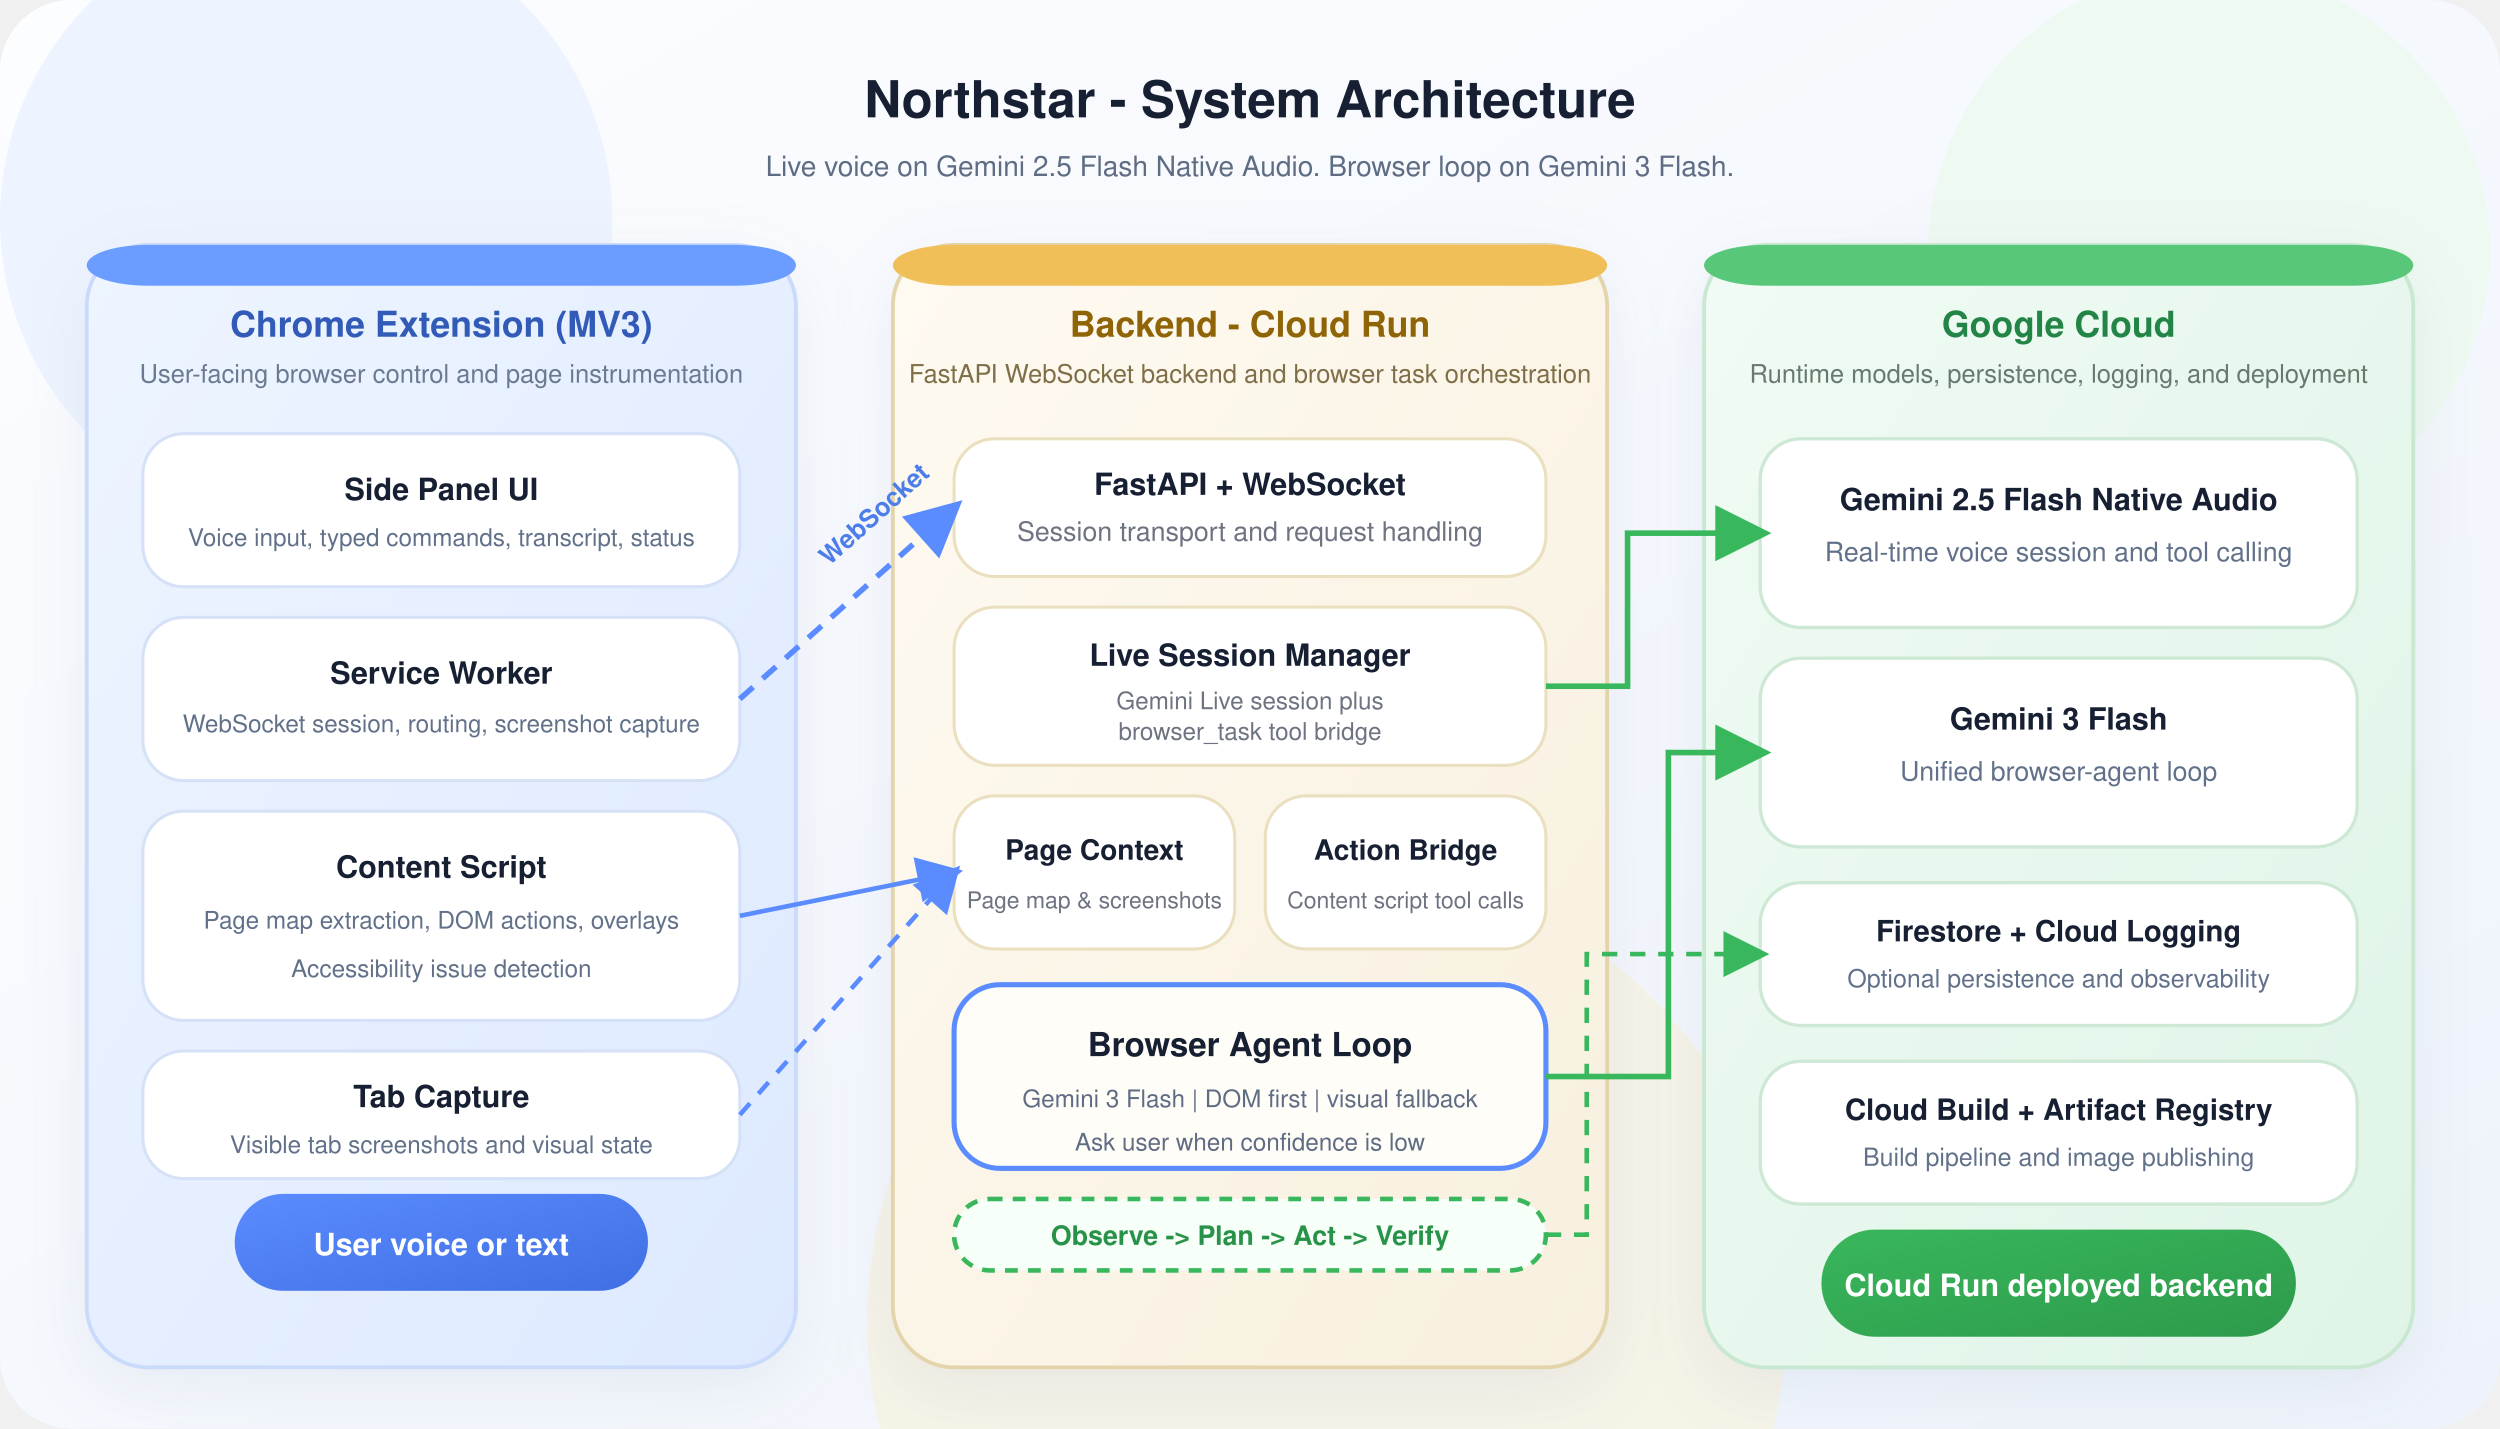
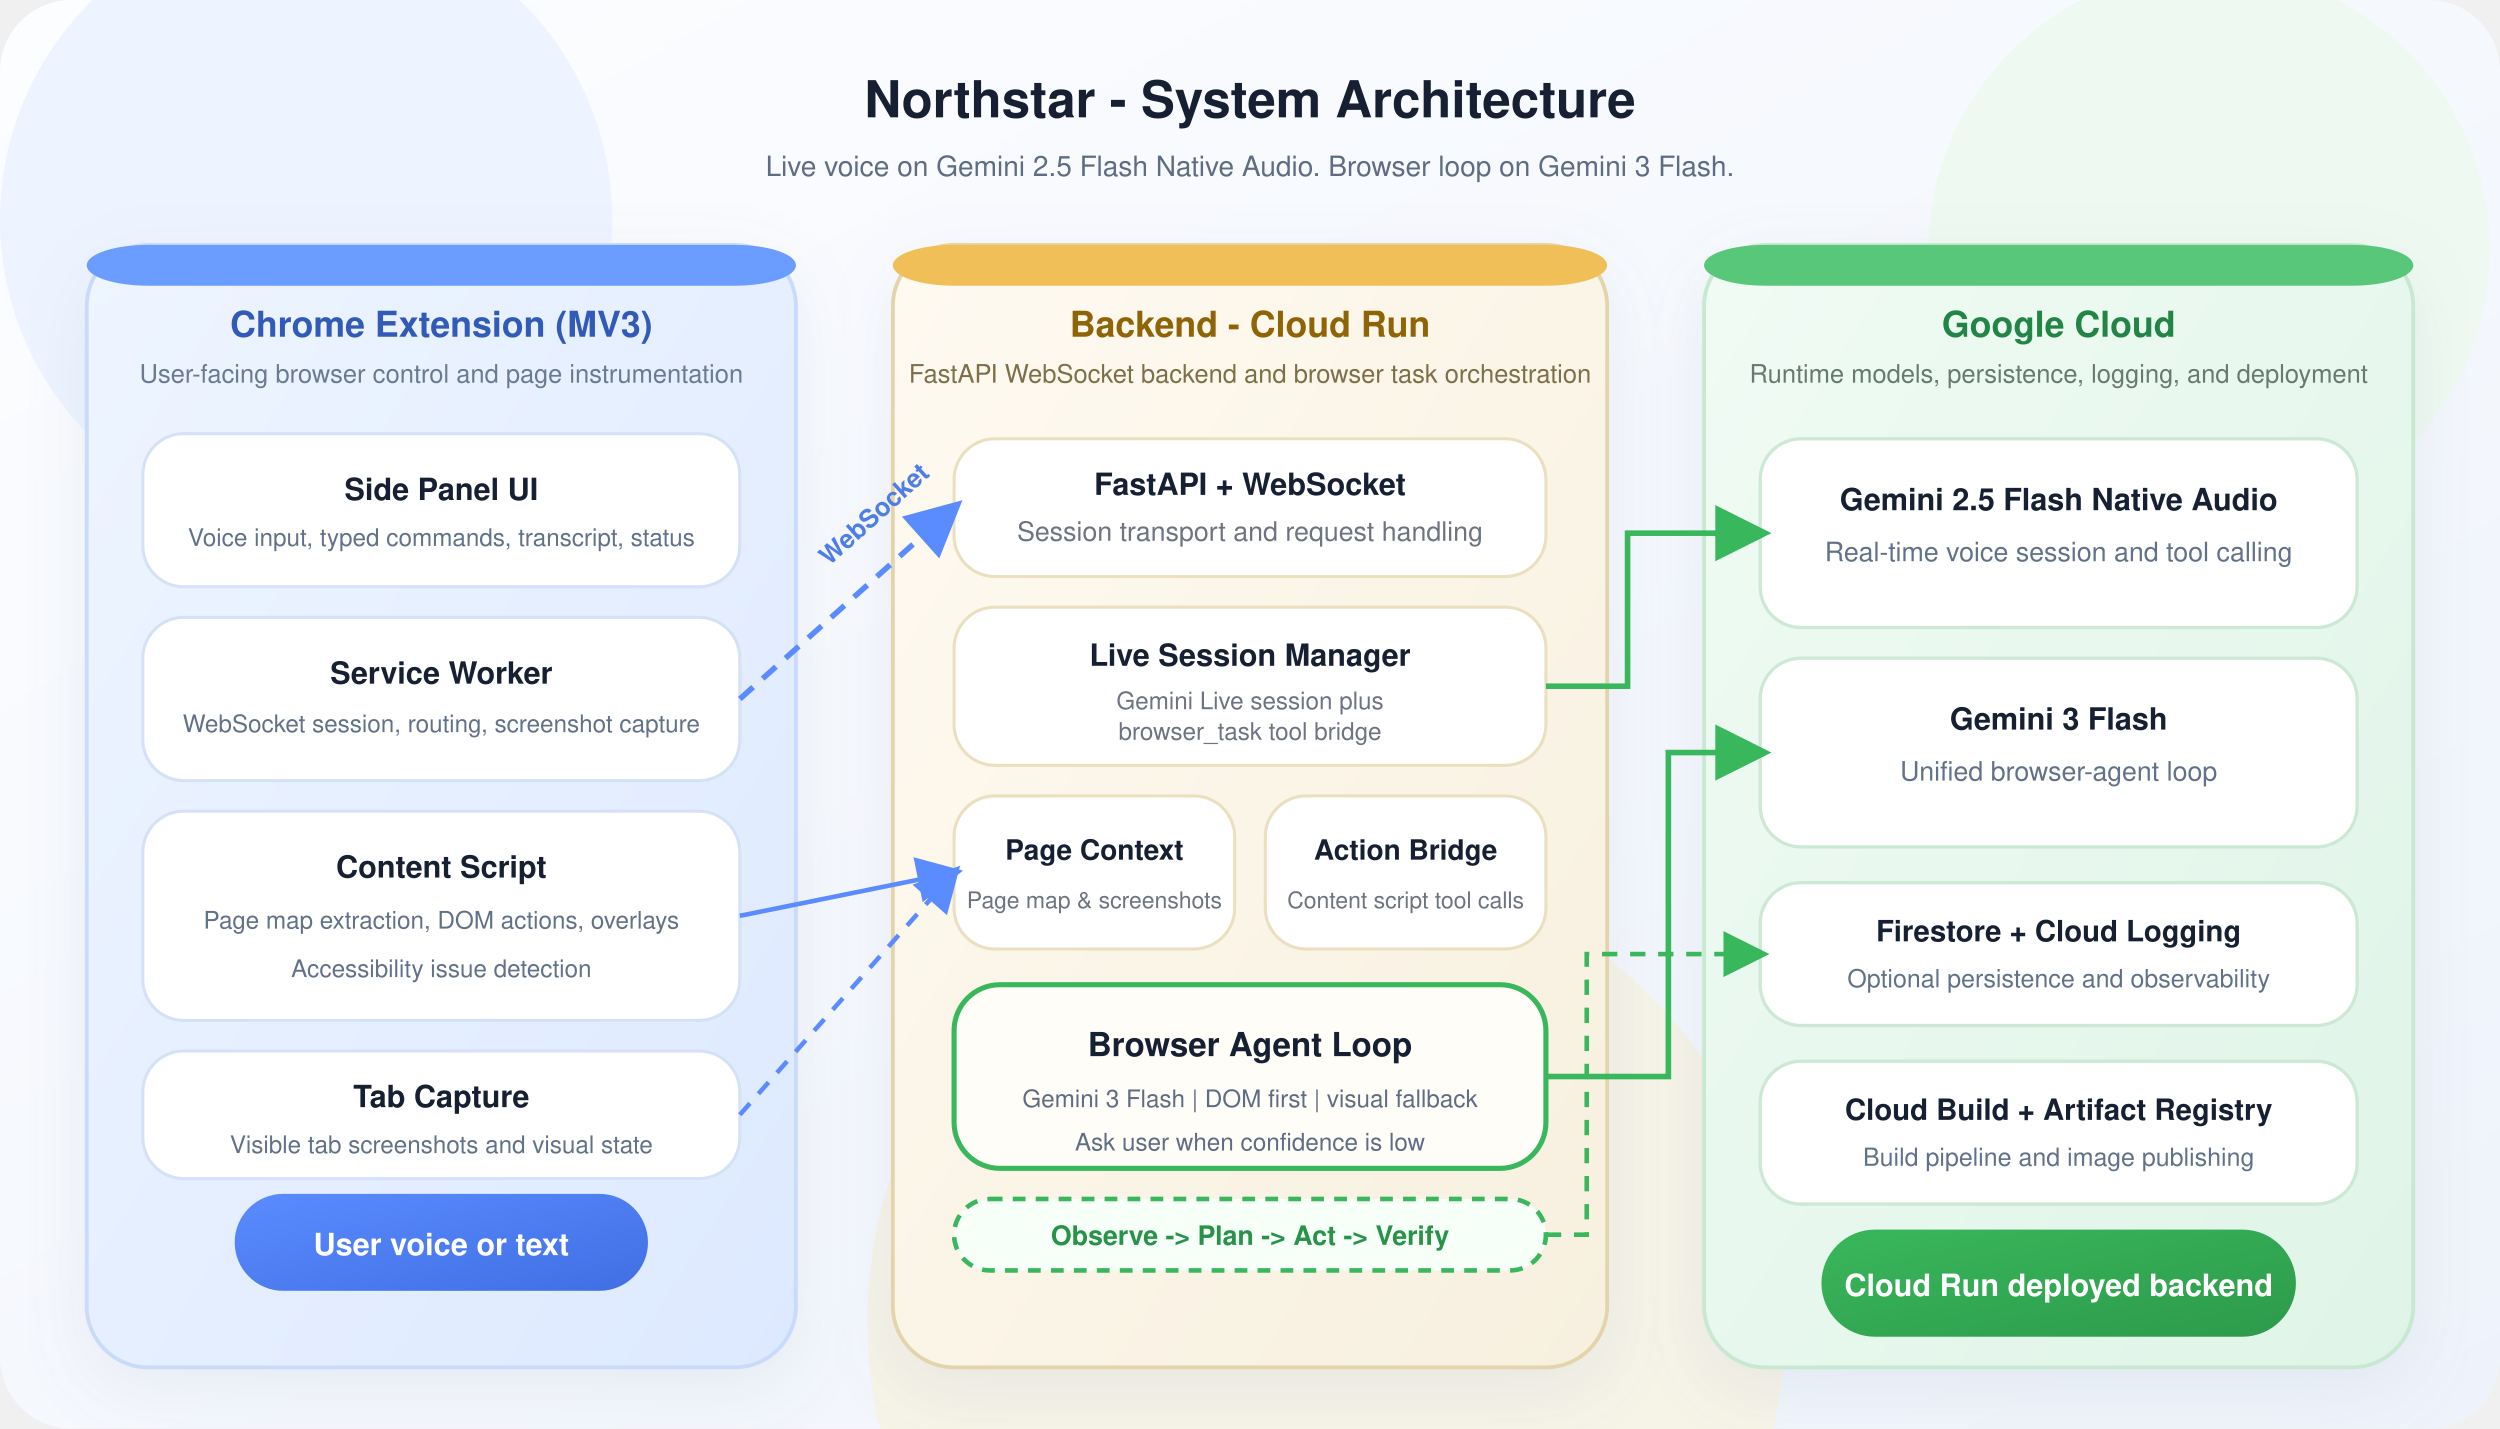
<svg xmlns="http://www.w3.org/2000/svg" width="1960" height="1120" viewBox="0 0 980 560" font-family="'Avenir Next', 'Helvetica Neue', Helvetica, Arial, sans-serif">
  <defs>
    <linearGradient id="pageBg" x1="0" y1="0" x2="1" y2="1">
      <stop offset="0%" stop-color="#fcfdff" />
      <stop offset="100%" stop-color="#eef3fb" />
    </linearGradient>
    <linearGradient id="panelBlue" x1="0" y1="0" x2="1" y2="1">
      <stop offset="0%" stop-color="#eef5ff" />
      <stop offset="100%" stop-color="#dde9ff" />
    </linearGradient>
    <linearGradient id="panelSand" x1="0" y1="0" x2="1" y2="1">
      <stop offset="0%" stop-color="#fffaf1" />
      <stop offset="100%" stop-color="#f7f0df" />
    </linearGradient>
    <linearGradient id="panelGreen" x1="0" y1="0" x2="1" y2="1">
      <stop offset="0%" stop-color="#f0fbf4" />
      <stop offset="100%" stop-color="#dff4e7" />
    </linearGradient>
    <linearGradient id="actionBlue" x1="0" y1="0" x2="1" y2="1">
      <stop offset="0%" stop-color="#5b8cff" />
      <stop offset="100%" stop-color="#3f6fe2" />
    </linearGradient>
    <linearGradient id="actionGreen" x1="0" y1="0" x2="1" y2="1">
      <stop offset="0%" stop-color="#39b75c" />
      <stop offset="100%" stop-color="#2d9a4b" />
    </linearGradient>
    <filter id="softShadow" x="-8%" y="-8%" width="116%" height="116%">
      <feDropShadow dx="0" dy="8" stdDeviation="12" flood-color="#8a9ab5" flood-opacity="0.14" />
    </filter>
    <marker id="arrowBlue" markerWidth="10" markerHeight="10" refX="8" refY="5" orient="auto">
      <path d="M0,0 L10,5 L0,10 z" fill="#5b8cff" />
    </marker>
    <marker id="arrowGreen" markerWidth="10" markerHeight="10" refX="8" refY="5" orient="auto">
      <path d="M0,0 L10,5 L0,10 z" fill="#39b75c" />
    </marker>
  </defs>
  <rect width="980" height="560" rx="28" fill="url(#pageBg)" />
  <circle cx="120" cy="86" r="120" fill="#edf4ff" />
  <circle cx="866" cy="98" r="110" fill="#eef9f1" />
  <circle cx="520" cy="518" r="180" fill="#f6f3e7" />
  <text x="490" y="46" text-anchor="middle" fill="#172033" font-size="20" font-weight="700">Northstar - System Architecture</text>
  <text x="490" y="69" text-anchor="middle" fill="#5e6c84" font-size="11">Live voice on Gemini 2.5 Flash Native Audio. Browser loop on Gemini 3 Flash.</text>
  <rect x="34" y="96" width="278" height="440" rx="24" fill="url(#panelBlue)" stroke="#c9dafb" stroke-width="1.5" filter="url(#softShadow)" />
  <rect x="34" y="96" width="278" height="16" rx="24" fill="#6b9cff" />
  <text x="173" y="132" text-anchor="middle" fill="#315bb7" font-size="14" font-weight="700">Chrome Extension (MV3)</text>
  <text x="173" y="150" text-anchor="middle" fill="#6a7a92" font-size="10">User-facing browser control and page instrumentation</text>
  <rect x="56" y="170" width="234" height="60" rx="16" fill="#ffffff" stroke="#d5e1f6" stroke-width="1.2" />
  <text x="173" y="196" text-anchor="middle" fill="#172033" font-size="12" font-weight="700">Side Panel UI</text>
  <text x="173" y="214" text-anchor="middle" fill="#62718a" font-size="9.5">Voice input, typed commands, transcript, status</text>
  <rect x="56" y="242" width="234" height="64" rx="16" fill="#ffffff" stroke="#d5e1f6" stroke-width="1.2" />
  <text x="173" y="268" text-anchor="middle" fill="#172033" font-size="12" font-weight="700">Service Worker</text>
  <text x="173" y="287" text-anchor="middle" fill="#62718a" font-size="9.5">WebSocket session, routing, screenshot capture</text>
  <rect x="56" y="318" width="234" height="82" rx="16" fill="#ffffff" stroke="#d5e1f6" stroke-width="1.2" />
  <text x="173" y="344" text-anchor="middle" fill="#172033" font-size="12" font-weight="700">Content Script</text>
  <text x="173" y="364" text-anchor="middle" fill="#62718a" font-size="9.5">Page map extraction, DOM actions, overlays</text>
  <text x="173" y="383" text-anchor="middle" fill="#62718a" font-size="9.5">Accessibility issue detection</text>
  <rect x="56" y="412" width="234" height="50" rx="16" fill="#ffffff" stroke="#d5e1f6" stroke-width="1.2" />
  <text x="173" y="434" text-anchor="middle" fill="#172033" font-size="12" font-weight="700">Tab Capture</text>
  <text x="173" y="452" text-anchor="middle" fill="#62718a" font-size="9.5">Visible tab screenshots and visual state</text>
  <rect x="92" y="468" width="162" height="38" rx="19" fill="url(#actionBlue)" />
  <text x="173" y="492" text-anchor="middle" fill="#ffffff" font-size="12" font-weight="700">User voice or text</text>
  <rect x="350" y="96" width="280" height="440" rx="24" fill="url(#panelSand)" stroke="#e3d4ac" stroke-width="1.5" filter="url(#softShadow)" />
  <rect x="350" y="96" width="280" height="16" rx="24" fill="#f0bf57" />
  <text x="490" y="132" text-anchor="middle" fill="#8f6406" font-size="14" font-weight="700">Backend - Cloud Run</text>
  <text x="490" y="150" text-anchor="middle" fill="#7f6f48" font-size="10">FastAPI WebSocket backend and browser task orchestration</text>
  <rect x="374" y="172" width="232" height="54" rx="16" fill="#ffffff" stroke="#eadfbe" stroke-width="1.2" />
  <text x="490" y="194" text-anchor="middle" fill="#172033" font-size="12" font-weight="700">FastAPI + WebSocket</text>
  <text x="490" y="212" text-anchor="middle" fill="#6d7380" font-size="10.5">Session transport and request handling</text>
  <rect x="374" y="238" width="232" height="62" rx="16" fill="#ffffff" stroke="#eadfbe" stroke-width="1.2" />
  <text x="490" y="261" text-anchor="middle" fill="#172033" font-size="12" font-weight="700">Live Session Manager</text>
  <text x="490" y="278" text-anchor="middle" fill="#6d7380" font-size="9.5">Gemini Live session plus</text>
  <text x="490" y="290" text-anchor="middle" fill="#6d7380" font-size="9.5">browser_task tool bridge</text>
  <rect x="374" y="312" width="110" height="60" rx="16" fill="#ffffff" stroke="#eadfbe" stroke-width="1.2" />
  <text x="429" y="337" text-anchor="middle" fill="#172033" font-size="11" font-weight="700">Page Context</text>
  <text x="429" y="356" text-anchor="middle" fill="#6d7380" font-size="9">Page map &amp; screenshots</text>
  <rect x="496" y="312" width="110" height="60" rx="16" fill="#ffffff" stroke="#eadfbe" stroke-width="1.2" />
  <text x="551" y="337" text-anchor="middle" fill="#172033" font-size="11" font-weight="700">Action Bridge</text>
  <text x="551" y="356" text-anchor="middle" fill="#6d7380" font-size="9">Content script tool calls</text>
-   <rect x="374" y="386" width="232" height="72" rx="18" fill="#fffdf7" stroke="#5b8cff" stroke-width="2" />
+   <rect x="374" y="386" width="232" height="72" rx="18" fill="#fffdf7" stroke="#39b75c" stroke-width="2" />
  <text x="490" y="414" text-anchor="middle" fill="#172033" font-size="13" font-weight="700">Browser Agent Loop</text>
  <text x="490" y="434" text-anchor="middle" fill="#5f6c84" font-size="9.5">Gemini 3 Flash | DOM first | visual fallback</text>
  <text x="490" y="451" text-anchor="middle" fill="#5f6c84" font-size="9.5">Ask user when confidence is low</text>
  <rect x="374" y="470" width="232" height="28" rx="14" fill="#f6fff8" stroke="#39b75c" stroke-width="1.8" stroke-dasharray="5,4" />
  <text x="490" y="488" text-anchor="middle" fill="#279248" font-size="10.5" font-weight="700">Observe -&gt; Plan -&gt; Act -&gt; Verify</text>
  <rect x="668" y="96" width="278" height="440" rx="24" fill="url(#panelGreen)" stroke="#c8e8d1" stroke-width="1.5" filter="url(#softShadow)" />
  <rect x="668" y="96" width="278" height="16" rx="24" fill="#58c779" />
  <text x="807" y="132" text-anchor="middle" fill="#228546" font-size="14" font-weight="700">Google Cloud</text>
  <text x="807" y="150" text-anchor="middle" fill="#687a70" font-size="10">Runtime models, persistence, logging, and deployment</text>
  <rect x="690" y="172" width="234" height="74" rx="16" fill="#ffffff" stroke="#cde8d4" stroke-width="1.3" />
  <text x="807" y="200" text-anchor="middle" fill="#172033" font-size="12" font-weight="700">Gemini 2.5 Flash Native Audio</text>
  <text x="807" y="220" text-anchor="middle" fill="#62718a" font-size="10.5">Real-time voice session and tool calling</text>
  <rect x="690" y="258" width="234" height="74" rx="16" fill="#ffffff" stroke="#cde8d4" stroke-width="1.3" />
  <text x="807" y="286" text-anchor="middle" fill="#172033" font-size="12" font-weight="700">Gemini 3 Flash</text>
  <text x="807" y="306" text-anchor="middle" fill="#62718a" font-size="10.5">Unified browser-agent loop</text>
  <rect x="690" y="346" width="234" height="56" rx="16" fill="#ffffff" stroke="#cde8d4" stroke-width="1.3" />
  <text x="807" y="369" text-anchor="middle" fill="#172033" font-size="11.5" font-weight="700">Firestore + Cloud Logging</text>
  <text x="807" y="387" text-anchor="middle" fill="#62718a" font-size="9.8">Optional persistence and observability</text>
  <rect x="690" y="416" width="234" height="56" rx="16" fill="#ffffff" stroke="#cde8d4" stroke-width="1.3" />
  <text x="807" y="439" text-anchor="middle" fill="#172033" font-size="11.5" font-weight="700">Cloud Build + Artifact Registry</text>
  <text x="807" y="457" text-anchor="middle" fill="#62718a" font-size="9.8">Build pipeline and image publishing</text>
  <rect x="714" y="482" width="186" height="42" rx="21" fill="url(#actionGreen)" />
  <text x="807" y="508" text-anchor="middle" fill="#ffffff" font-size="12" font-weight="700">Cloud Run deployed backend</text>
  <line x1="290" y1="274" x2="374" y2="199" stroke="#5b8cff" stroke-width="2.2" stroke-dasharray="7,5" marker-end="url(#arrowBlue)" />
  <text x="325" y="222" fill="#4d7de8" font-size="10" font-weight="700" transform="rotate(-42 325 222)">WebSocket</text>
  <line x1="290" y1="359" x2="374" y2="342" stroke="#5b8cff" stroke-width="1.8" marker-end="url(#arrowBlue)" />
  <line x1="290" y1="437" x2="374" y2="342" stroke="#5b8cff" stroke-width="1.8" stroke-dasharray="6,5" marker-end="url(#arrowBlue)" />
  <path d="M606 269 L638 269 L638 209 L690 209" fill="none" stroke="#39b75c" stroke-width="2.2" marker-end="url(#arrowGreen)" />
  <path d="M606 422 L654 422 L654 295 L690 295" fill="none" stroke="#39b75c" stroke-width="2.2" marker-end="url(#arrowGreen)" />
  <path d="M606 484 L622 484 L622 374 L690 374" fill="none" stroke="#39b75c" stroke-width="1.8" stroke-dasharray="6,5" marker-end="url(#arrowGreen)" />
</svg>
